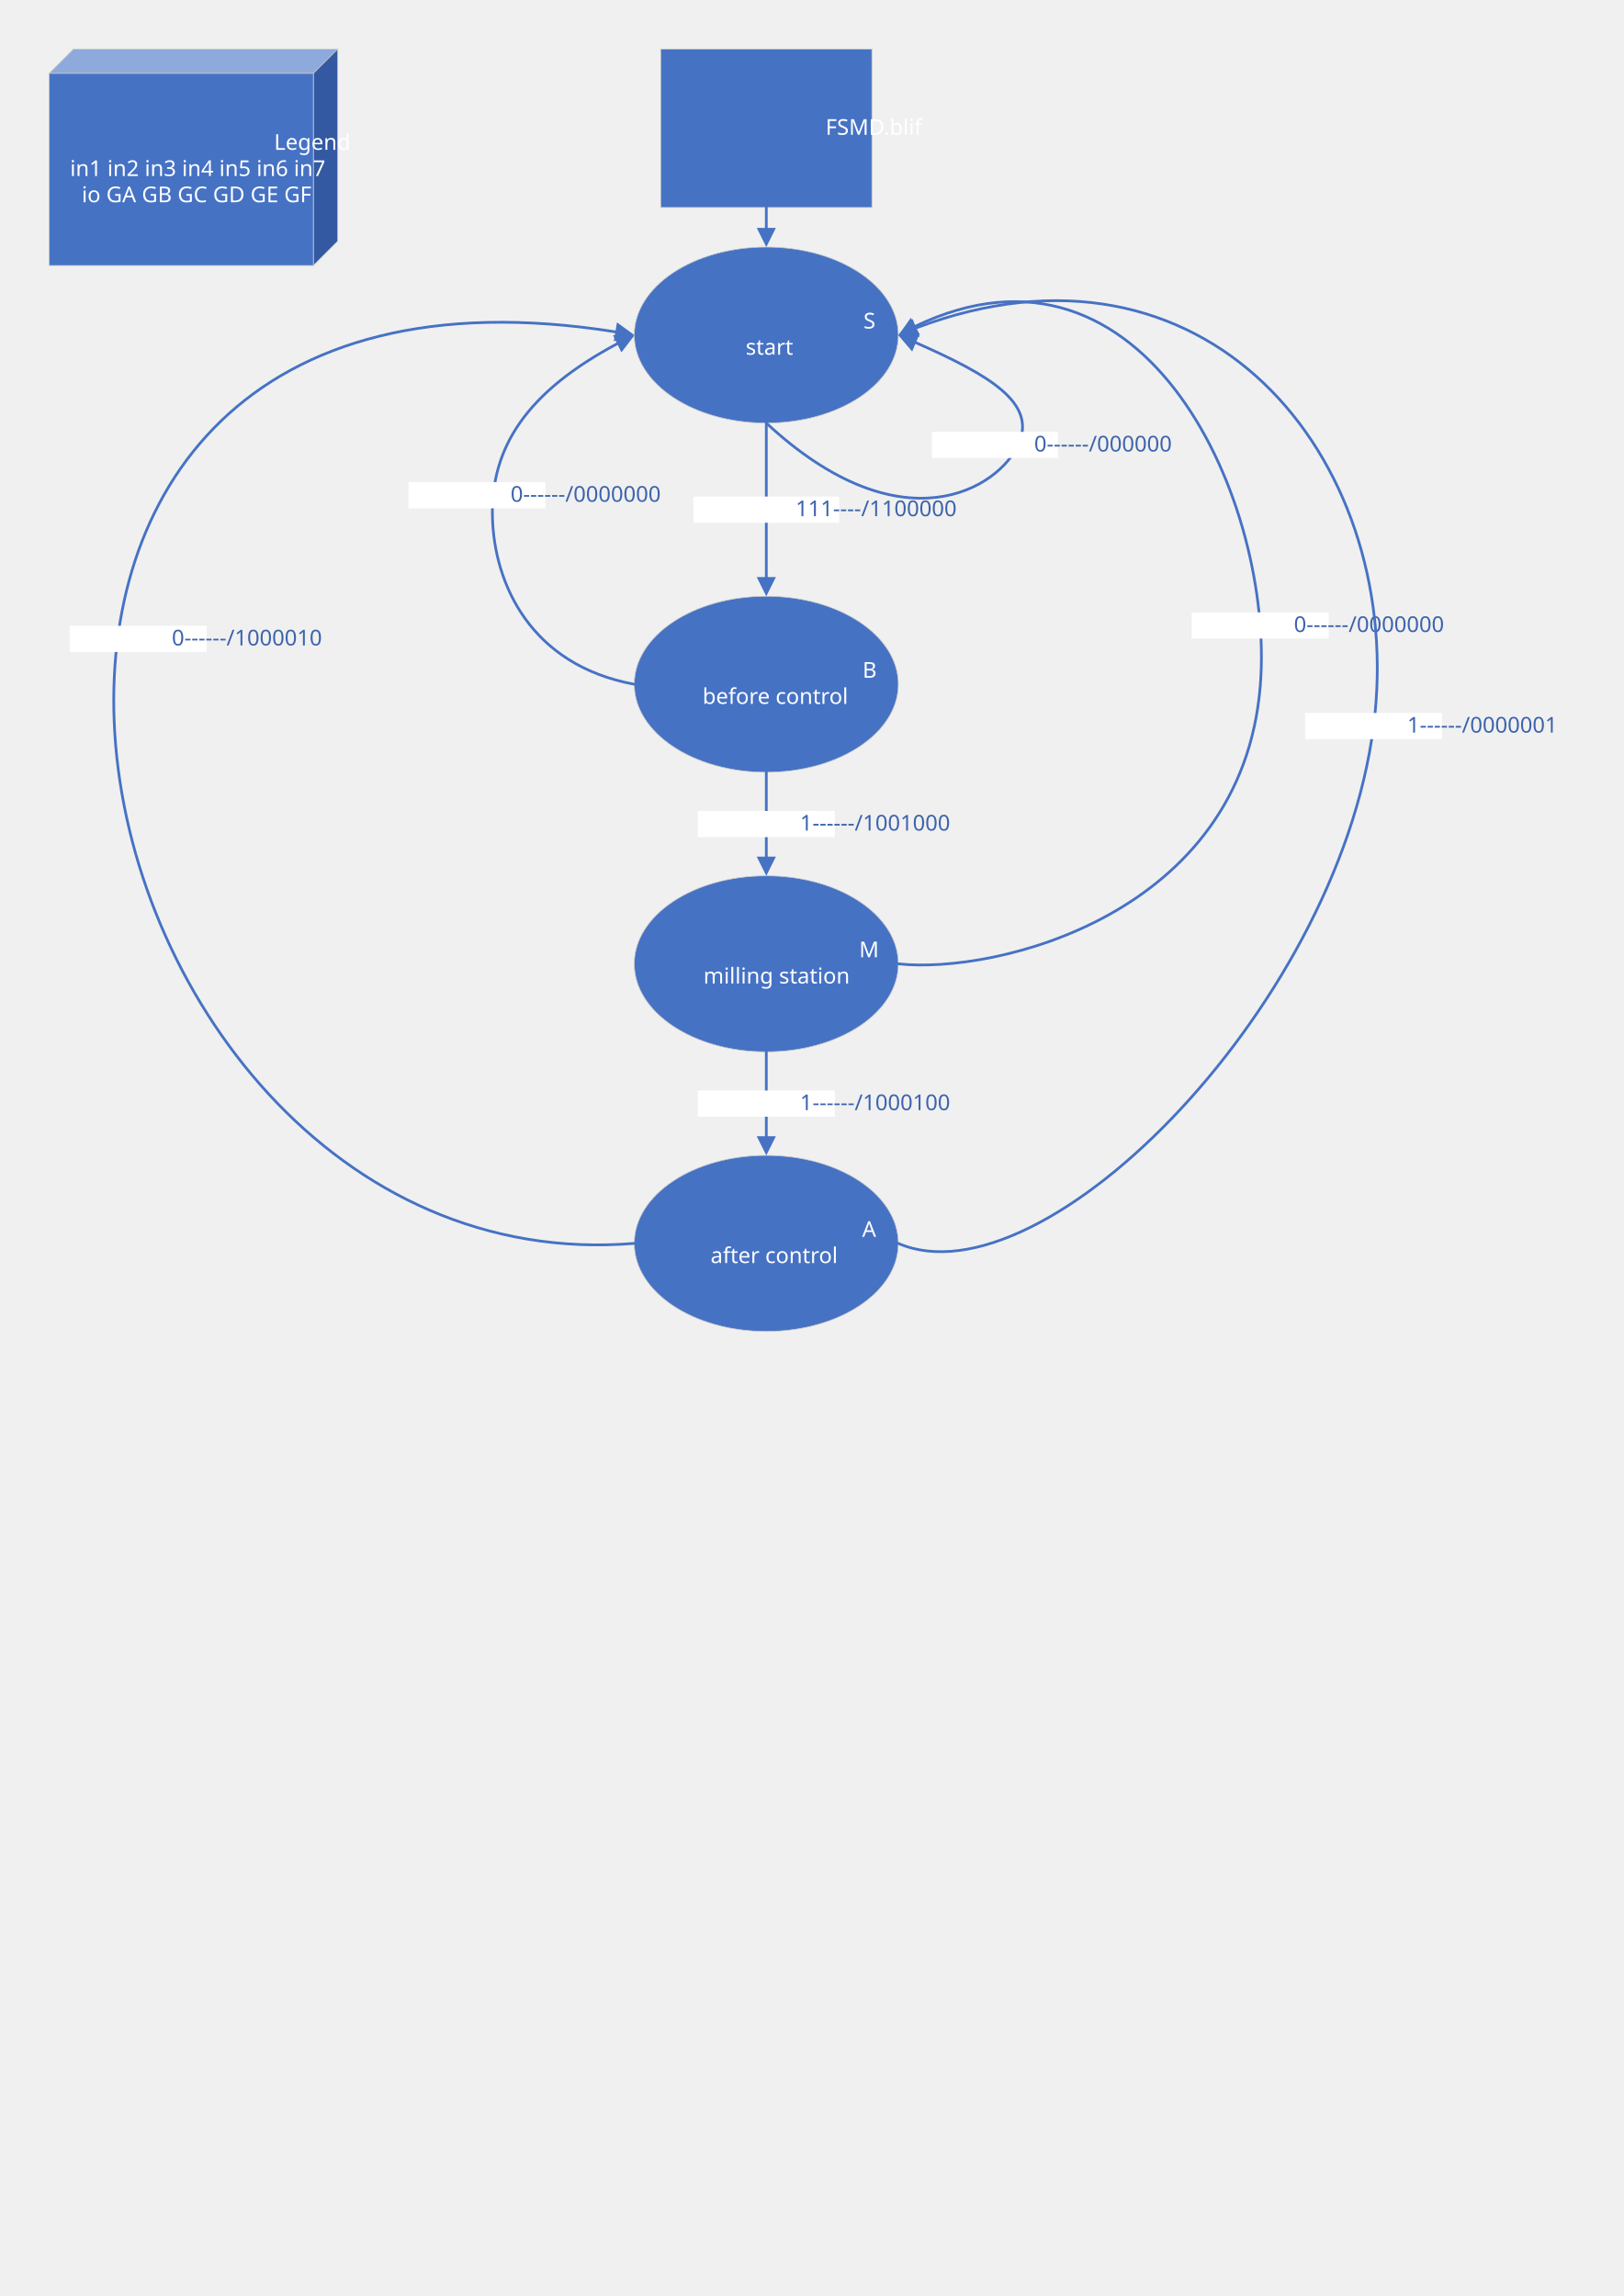
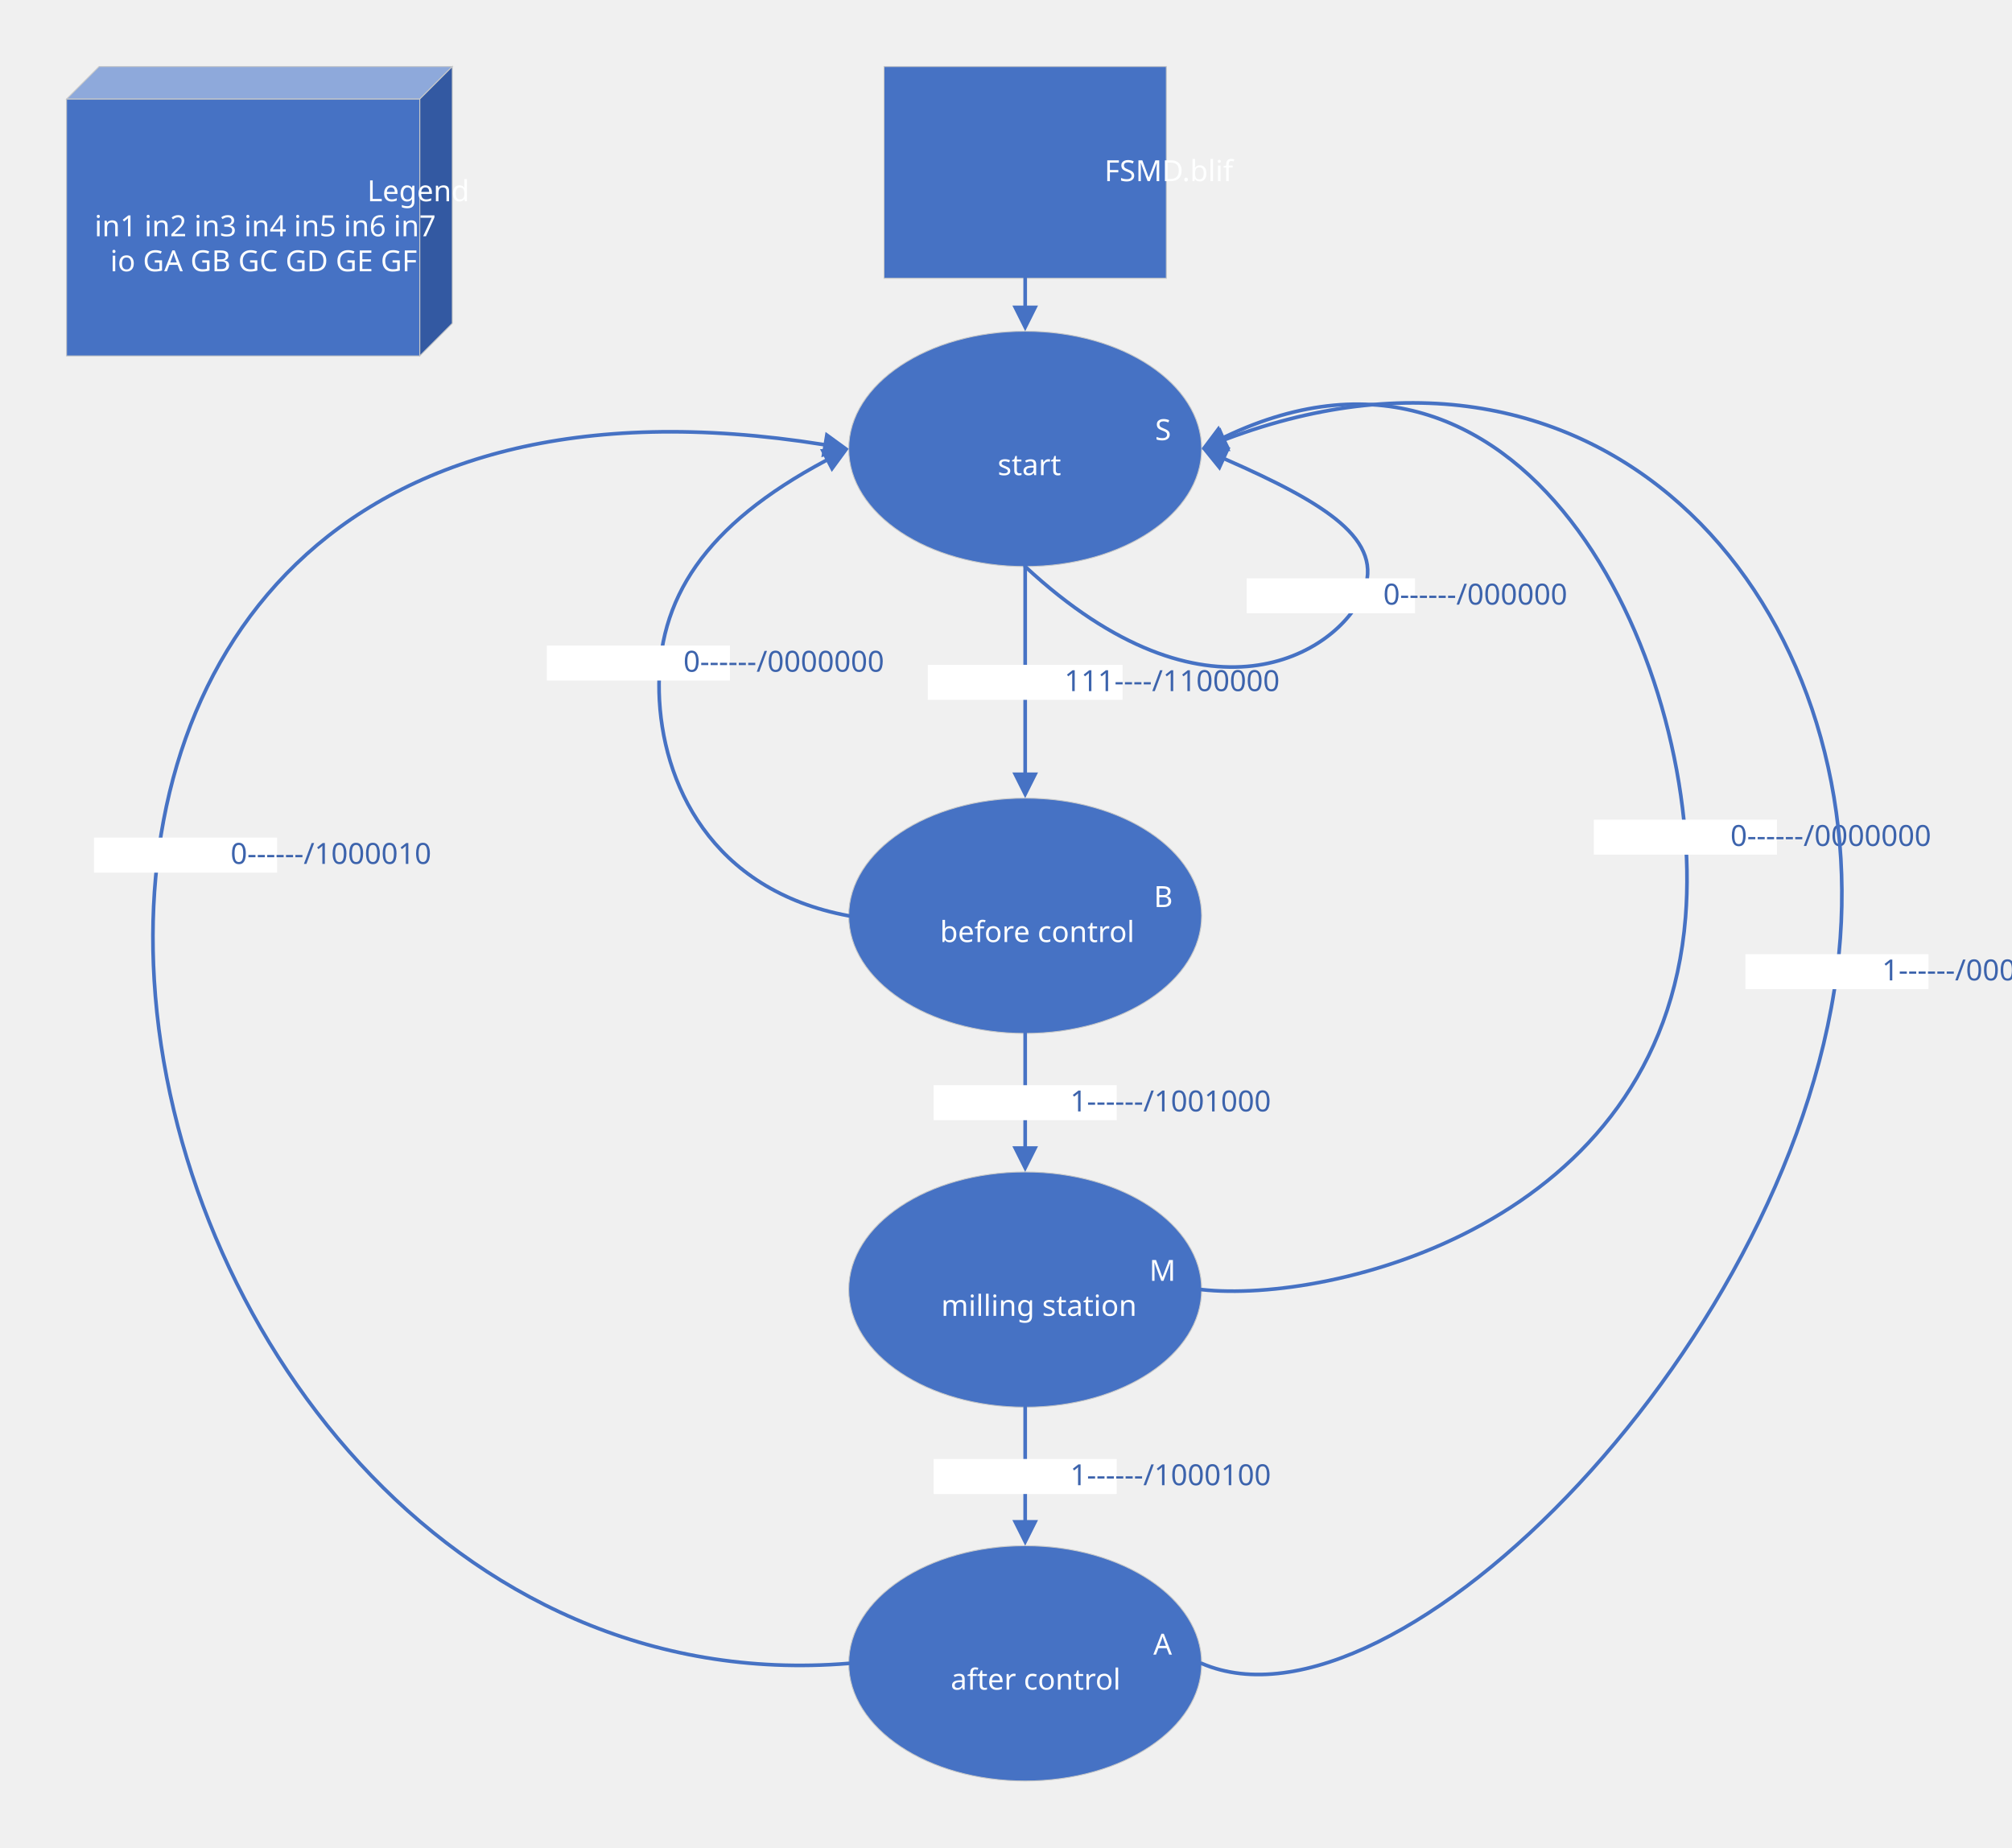
- <svg xmlns="http://www.w3.org/2000/svg" xmlns:ns1="http://schemas.microsoft.com/visio/2003/SVGExtensions/" xmlns:xlink="http://www.w3.org/1999/xlink" width="8.268in" height="11.693in" viewBox="0 0 595.276 841.89" xml:space="preserve" color-interpolation-filters="sRGB" class="st12">
+ <svg xmlns="http://www.w3.org/2000/svg" xmlns:ns1="http://schemas.microsoft.com/visio/2003/SVGExtensions/" xmlns:xlink="http://www.w3.org/1999/xlink" width="7.664in" height="7.037in" viewBox="0 0 551.837 506.685" xml:space="preserve" color-interpolation-filters="sRGB" class="st12">
  <ns1:documentProperties ns1:langID="1033" ns1:metric="true" ns1:viewMarkup="false">
    <ns1:userDefs>
      <ns1:ud ns1:nameU="msvSubprocessMaster" ns1:prompt="" ns1:val="VT4(Rectangle)" />
      <ns1:ud ns1:nameU="msvNoAutoConnect" ns1:val="VT0(1):26" />
    </ns1:userDefs>
  </ns1:documentProperties>
  <style type="text/css">
	
		.st1 {fill:#4672c4;stroke:#c7c8c8;stroke-width:0.25}
		.st2 {fill:#feffff;font-family:Calibri;font-size:0.667em}
		.st3 {font-size:1em}
		.st4 {marker-end:url(#mrkr4-13);stroke:#4672c4;stroke-linecap:round;stroke-linejoin:round;stroke-width:1}
		.st5 {fill:#4672c4;fill-opacity:1;stroke:#4672c4;stroke-opacity:1;stroke-width:0.284}
		.st6 {marker-end:url(#mrkr4-19);stroke:#4672c4;stroke-linecap:round;stroke-linejoin:round;stroke-width:1}
		.st7 {fill:#ffffff;stroke:none;stroke-linecap:butt}
		.st8 {fill:#3c63ac;font-family:Calibri;font-size:0.667em}
- 		.st9 {fill:#8ea9db;stroke:#c7c8c8;stroke-width:0.25}
- 		.st10 {fill:#3359a2;stroke:#c7c8c8;stroke-width:0.25}
- 		.st11 {fill:#ffffff;stroke:none;stroke-linecap:butt;stroke-width:7.2}
+ 		.st9 {fill:#ffffff;stroke:none;stroke-linecap:butt;stroke-width:7.2}
+ 		.st10 {fill:#8ea9db;stroke:#c7c8c8;stroke-width:0.25}
+ 		.st11 {fill:#3359a2;stroke:#c7c8c8;stroke-width:0.25}
		.st12 {fill:none;fill-rule:evenodd;font-size:12px;overflow:visible;stroke-linecap:square;stroke-miterlimit:3}
	
	</style>
  <defs id="Markers">
    <g id="lend4">
      <path d="M 2 1 L 0 0 L 2 -1 L 2 1 " style="stroke:none" />
    </g>
    <marker id="mrkr4-13" class="st5" ns1:arrowType="4" ns1:arrowSize="2" ns1:setback="7.04" refX="-7.04" orient="auto" markerUnits="strokeWidth" overflow="visible">
      <use xlink:href="#lend4" transform="scale(-3.52,-3.52) " />
    </marker>
    <marker id="mrkr4-19" class="st5" ns1:arrowType="4" ns1:arrowSize="2" ns1:setback="6.68" refX="-6.68" orient="auto" markerUnits="strokeWidth" overflow="visible">
      <use xlink:href="#lend4" transform="scale(-3.52,-3.52) " />
    </marker>
  </defs>
  <g ns1:mID="0" ns1:index="1" ns1:groupContext="foregroundPage">
    <ns1:userDefs>
      <ns1:ud ns1:nameU="msvThemeOrder" ns1:val="VT0(0):26" />
    </ns1:userDefs>
    <ns1:pageProperties ns1:drawingScale="0.0393701" ns1:pageScale="0.0393701" ns1:drawingUnits="24" ns1:shadowOffsetX="8.50394" ns1:shadowOffsetY="-8.50394" />
    <ns1:layer ns1:name="Connector" ns1:index="0" />
-     <g id="shape1-1" ns1:mID="1" ns1:groupContext="shape" transform="translate(242.213,-765.818)">
-       <ns1:userDefs>
-         <ns1:ud ns1:nameU="visVersion" ns1:val="VT0(15):26" />
-       </ns1:userDefs>
-       <ns1:textBlock ns1:margins="rect(4,4,4,4)" ns1:tabSpace="42.5197" />
-       <ns1:textRect cx="38.715" cy="812.854" width="77.43" height="58.072" />
-       <rect x="0" y="783.818" width="77.429" height="58.072" class="st1" />
-       <text x="22.99" y="815.25" class="st2" ns1:langID="1033">
+     <g id="shape1-1" ns1:mID="1" ns1:groupContext="shape" transform="translate(242.463,-430.364)">
+       <ns1:userDefs>
+         <ns1:ud ns1:nameU="visVersion" ns1:val="VT0(15):26" />
+       </ns1:userDefs>
+       <ns1:textBlock ns1:margins="rect(4,4,4,4)" ns1:tabSpace="42.5197" />
+       <ns1:textRect cx="38.715" cy="477.65" width="77.43" height="58.072" />
+       <rect x="0" y="448.614" width="77.429" height="58.072" class="st1" />
+       <text x="22.99" y="480.05" class="st2" ns1:langID="1033">
        <ns1:paragraph ns1:horizAlign="1" />
        <ns1:tabList />FSMD.blif  </text>
    </g>
-     <g id="shape2-4" ns1:mID="2" ns1:groupContext="shape" transform="translate(232.534,-686.776)">
-       <ns1:userDefs>
-         <ns1:ud ns1:nameU="visVersion" ns1:val="VT0(15):26" />
-       </ns1:userDefs>
-       <ns1:textBlock ns1:margins="rect(4,4,4,4)" ns1:tabSpace="42.5197" />
-       <ns1:textRect cx="48.393" cy="809.628" width="84.69" height="56.459" />
-       <path d="M0 809.63 A48.393 32.262 0 1 1 96.79 809.63 A48.393 32.262 0 1 1 0 809.63 Z" class="st1" />
-       <text x="46.56" y="807.23" class="st2" ns1:langID="1033">
+     <g id="shape2-4" ns1:mID="2" ns1:groupContext="shape" transform="translate(232.784,-351.322)">
+       <ns1:userDefs>
+         <ns1:ud ns1:nameU="visVersion" ns1:val="VT0(15):26" />
+       </ns1:userDefs>
+       <ns1:textBlock ns1:margins="rect(4,4,4,4)" ns1:tabSpace="42.5197" />
+       <ns1:textRect cx="48.393" cy="474.423" width="84.69" height="56.459" />
+       <path d="M0 474.42 A48.393 32.262 0 1 1 96.79 474.42 A48.393 32.262 0 1 1 0 474.42 Z" class="st1" />
+       <text x="46.56" y="472.02" class="st2" ns1:langID="1033">
        <ns1:paragraph ns1:horizAlign="1" />
        <ns1:tabList />S<ns1:lf />
        <tspan x="40.84" dy="1.2em" class="st3">start</tspan>
      </text>
    </g>
-     <g id="shape4-8" ns1:mID="4" ns1:groupContext="shape" ns1:layerMember="0" transform="translate(273.841,-765.818)">
-       <path d="M7.09 841.89 C7.09 843.75 7.09 846.57 7.09 849.37" class="st4" />
-     </g>
-     <g id="shape5-14" ns1:mID="5" ns1:groupContext="shape" ns1:layerMember="0" transform="translate(280.927,-686.776)">
-       <ns1:textBlock ns1:margins="rect(4,4,4,4)" ns1:tabSpace="42.5197" />
-       <ns1:textRect cx="83.832" cy="849.93" width="55.99" height="17.604" />
-       <path d="M0 841.89 C49.82 888.2 85.6 865.79 92.63 849.28 C98.9 834.54 82.25 824.51 54.85 812.43 L54.52 812.29" class="st6" />
-       <rect ns1:rectContext="textBkgnd" x="60.748" y="845.13" width="46.168" height="9.6" class="st7" />
-       <text x="60.75" y="852.33" class="st8" ns1:langID="1033">
+     <g id="shape4-8" ns1:mID="4" ns1:groupContext="shape" ns1:layerMember="0" transform="translate(274.091,-430.364)">
+       <path d="M7.09 506.69 C7.09 508.55 7.09 511.37 7.09 514.16" class="st4" />
+     </g>
+     <g id="shape5-14" ns1:mID="5" ns1:groupContext="shape" ns1:layerMember="0" transform="translate(281.177,-351.322)">
+       <ns1:textBlock ns1:margins="rect(4,4,4,4)" ns1:tabSpace="42.5197" />
+       <ns1:textRect cx="83.832" cy="514.726" width="55.99" height="17.604" />
+       <path d="M0 506.69 C49.82 552.99 85.6 530.58 92.63 514.08 C98.9 499.34 82.25 489.3 54.85 477.23 L54.52 477.08" class="st6" />
+       <rect ns1:rectContext="textBkgnd" x="60.748" y="509.926" width="46.168" height="9.6" class="st7" />
+       <text x="60.75" y="517.13" class="st8" ns1:langID="1033">
        <ns1:paragraph ns1:horizAlign="1" />
        <ns1:tabList />0------/000000</text>
    </g>
-     <g id="shape6-22" ns1:mID="6" ns1:groupContext="shape" transform="translate(232.534,-558.728)">
-       <ns1:userDefs>
-         <ns1:ud ns1:nameU="visVersion" ns1:val="VT0(15):26" />
-       </ns1:userDefs>
-       <ns1:textBlock ns1:margins="rect(4,4,4,4)" ns1:tabSpace="42.5197" />
-       <ns1:textRect cx="48.393" cy="809.628" width="84.69" height="56.459" />
-       <path d="M0 809.63 A48.393 32.262 0 1 1 96.79 809.63 A48.393 32.262 0 1 1 0 809.63 Z" class="st1" />
-       <text x="46.22" y="807.23" class="st2" ns1:langID="1033">
+     <g id="shape6-22" ns1:mID="6" ns1:groupContext="shape" transform="translate(232.784,-223.274)">
+       <ns1:userDefs>
+         <ns1:ud ns1:nameU="visVersion" ns1:val="VT0(15):26" />
+       </ns1:userDefs>
+       <ns1:textBlock ns1:margins="rect(4,4,4,4)" ns1:tabSpace="42.5197" />
+       <ns1:textRect cx="48.393" cy="474.423" width="84.69" height="56.459" />
+       <path d="M0 474.42 A48.393 32.262 0 1 1 96.79 474.42 A48.393 32.262 0 1 1 0 474.42 Z" class="st1" />
+       <text x="46.22" y="472.02" class="st2" ns1:langID="1033">
        <ns1:paragraph ns1:horizAlign="1" />
        <ns1:tabList />B<ns1:lf />
        <tspan x="25.02" dy="1.2em" class="st3">before control</tspan>
      </text>
    </g>
-     <g id="shape7-26" ns1:mID="7" ns1:groupContext="shape" ns1:layerMember="0" transform="translate(273.841,-686.776)">
-       <ns1:textBlock ns1:margins="rect(4,4,4,4)" ns1:tabSpace="42.5197" />
-       <ns1:textRect cx="7.087" cy="873.652" width="63.25" height="17.604" />
-       <path d="M7.09 841.89 C7.09 855.68 7.09 881.43 7.09 898.37" class="st4" />
-       <rect ns1:rectContext="textBkgnd" x="-19.63" y="868.852" width="53.434" height="9.6" class="st7" />
-       <text x="-19.63" y="876.05" class="st8" ns1:langID="1033">
+     <g id="shape7-26" ns1:mID="7" ns1:groupContext="shape" ns1:layerMember="0" transform="translate(274.091,-351.322)">
+       <ns1:textBlock ns1:margins="rect(4,4,4,4)" ns1:tabSpace="42.5197" />
+       <ns1:textRect cx="7.087" cy="538.447" width="63.25" height="17.604" />
+       <path d="M7.09 506.69 C7.09 520.47 7.09 546.23 7.09 563.17" class="st4" />
+       <rect ns1:rectContext="textBkgnd" x="-19.63" y="533.648" width="53.434" height="9.6" class="st9" />
+       <text x="-19.63" y="540.85" class="st8" ns1:langID="1033">
        <ns1:paragraph ns1:horizAlign="1" />
        <ns1:tabList />111----/1100000</text>
    </g>
-     <g id="group9-33" transform="translate(18,-744.538)" ns1:mID="9" ns1:groupContext="group">
+     <g id="group9-33" transform="translate(18.25,-409.083)" ns1:mID="9" ns1:groupContext="group">
      <ns1:userDefs>
        <ns1:ud ns1:nameU="visVersion" ns1:prompt="" ns1:val="VT0(15):26" />
      </ns1:userDefs>
      <g id="shape10-34" ns1:mID="10" ns1:groupContext="shape">
        <ns1:userDefs>
          <ns1:ud ns1:nameU="ControlHeight" ns1:prompt="" ns1:val="VT0(0.94488188976378):24" />
          <ns1:ud ns1:nameU="FillForegnd" ns1:prompt="" ns1:val="VT0(1):26" />
          <ns1:ud ns1:nameU="ControlHeight" ns1:prompt="" ns1:val="VT0(0.97809435779094):1" />
          <ns1:ud ns1:nameU="FillForegnd" ns1:prompt="" ns1:val="VT5(#4672c4)" />
        </ns1:userDefs>
-         <path d="M0 771.47 L96.87 771.47 L105.8 762.54 L8.93 762.54 L0 771.47 Z" class="st9" />
+         <path d="M0 436.26 L96.87 436.26 L105.8 427.33 L8.93 427.33 L0 436.26 Z" class="st10" />
      </g>
      <g id="shape11-36" ns1:mID="11" ns1:groupContext="shape">
        <ns1:userDefs>
          <ns1:ud ns1:nameU="ControlHeight" ns1:prompt="" ns1:val="VT0(0.94488188976378):24" />
          <ns1:ud ns1:nameU="FillForegnd" ns1:prompt="" ns1:val="VT0(1):26" />
          <ns1:ud ns1:nameU="ControlHeight" ns1:prompt="" ns1:val="VT0(0.97809435779094):1" />
          <ns1:ud ns1:nameU="FillForegnd" ns1:prompt="" ns1:val="VT5(#4672c4)" />
        </ns1:userDefs>
-         <path d="M96.87 841.89 L105.8 832.96 L105.8 762.54 L96.87 771.47 L96.87 841.89 Z" class="st10" />
+         <path d="M96.87 506.69 L105.8 497.76 L105.8 427.33 L96.87 436.26 L96.87 506.69 Z" class="st11" />
      </g>
      <g id="shape9-38" ns1:mID="9" ns1:groupContext="groupContent">
        <ns1:textBlock ns1:margins="rect(4,4,4,4)" ns1:tabSpace="42.5197" />
-         <ns1:textRect cx="48.437" cy="806.678" width="96.88" height="70.423" />
-         <rect x="0" y="771.467" width="96.873" height="70.423" class="st1" />
-         <text x="36.69" y="799.48" class="st2" ns1:langID="1033">
+         <ns1:textRect cx="48.437" cy="471.474" width="96.88" height="70.423" />
+         <rect x="0" y="436.263" width="96.873" height="70.423" class="st1" />
+         <text x="36.69" y="464.27" class="st2" ns1:langID="1033">
          <ns1:paragraph ns1:horizAlign="1" />
          <ns1:tabList />Legend<ns1:lf />
          <tspan x="7.68" dy="1.2em" class="st3">in1 in2 in3 in4 in5 in6 in7<ns1:lf />
          </tspan>
          <tspan x="11.97" dy="1.2em" class="st3">io GA GB GC GD GE GF</tspan>
        </text>
      </g>
    </g>
-     <g id="shape12-43" ns1:mID="12" ns1:groupContext="shape" ns1:layerMember="0" transform="translate(225.447,-590.99)">
-       <ns1:textBlock ns1:margins="rect(4,4,4,4)" ns1:tabSpace="42.5197" />
-       <ns1:textRect cx="-50.609" cy="772.569" width="60.04" height="17.604" />
-       <path d="M7.09 841.89 C-30.77 834.93 -44.31 805.29 -44.92 780.56 C-45.55 755.04 -32.41 734.76 0.81 717.04 L1.14 716.88" class="st6" />
-       <rect ns1:rectContext="textBkgnd" x="-75.721" y="767.769" width="50.223" height="9.6" class="st7" />
-       <text x="-75.72" y="774.97" class="st8" ns1:langID="1033">
+     <g id="shape12-43" ns1:mID="12" ns1:groupContext="shape" ns1:layerMember="0" transform="translate(225.697,-255.536)">
+       <ns1:textBlock ns1:margins="rect(4,4,4,4)" ns1:tabSpace="42.5197" />
+       <ns1:textRect cx="-50.609" cy="437.365" width="60.04" height="17.604" />
+       <path d="M7.09 506.69 C-30.77 499.73 -44.31 470.08 -44.92 445.35 C-45.55 419.84 -32.41 399.56 0.81 381.84 L1.14 381.67" class="st6" />
+       <rect ns1:rectContext="textBkgnd" x="-75.721" y="432.565" width="50.223" height="9.6" class="st9" />
+       <text x="-75.72" y="439.76" class="st8" ns1:langID="1033">
        <ns1:paragraph ns1:horizAlign="1" />
        <ns1:tabList />0------/0000000</text>
    </g>
-     <g id="shape13-50" ns1:mID="13" ns1:groupContext="shape" transform="translate(232.534,-456.216)">
-       <ns1:userDefs>
-         <ns1:ud ns1:nameU="visVersion" ns1:val="VT0(15):26" />
-       </ns1:userDefs>
-       <ns1:textBlock ns1:margins="rect(4,4,4,4)" ns1:tabSpace="42.5197" />
-       <ns1:textRect cx="48.393" cy="809.628" width="84.69" height="56.459" />
-       <path d="M0 809.63 A48.393 32.262 0 1 1 96.79 809.63 A48.393 32.262 0 1 1 0 809.63 Z" class="st1" />
-       <text x="44.97" y="807.23" class="st2" ns1:langID="1033">
+     <g id="shape13-50" ns1:mID="13" ns1:groupContext="shape" transform="translate(232.784,-120.762)">
+       <ns1:userDefs>
+         <ns1:ud ns1:nameU="visVersion" ns1:val="VT0(15):26" />
+       </ns1:userDefs>
+       <ns1:textBlock ns1:margins="rect(4,4,4,4)" ns1:tabSpace="42.5197" />
+       <ns1:textRect cx="48.393" cy="474.423" width="84.69" height="56.459" />
+       <path d="M0 474.42 A48.393 32.262 0 1 1 96.79 474.42 A48.393 32.262 0 1 1 0 474.42 Z" class="st1" />
+       <text x="44.97" y="472.02" class="st2" ns1:langID="1033">
        <ns1:paragraph ns1:horizAlign="1" />
        <ns1:tabList />M<ns1:lf />
        <tspan x="25.35" dy="1.2em" class="st3">milling station</tspan>
      </text>
    </g>
-     <g id="shape14-54" ns1:mID="14" ns1:groupContext="shape" ns1:layerMember="0" transform="translate(273.841,-558.728)">
-       <ns1:textBlock ns1:margins="rect(4,4,4,4)" ns1:tabSpace="42.5197" />
-       <ns1:textRect cx="7.087" cy="860.884" width="60.04" height="17.604" />
-       <path d="M7.09 841.89 C7.09 849.4 7.09 862.84 7.09 872.84" class="st4" />
-       <rect ns1:rectContext="textBkgnd" x="-18.025" y="856.084" width="50.223" height="9.6" class="st11" />
-       <text x="-18.02" y="863.28" class="st8" ns1:langID="1033">
+     <g id="shape14-54" ns1:mID="14" ns1:groupContext="shape" ns1:layerMember="0" transform="translate(274.091,-223.274)">
+       <ns1:textBlock ns1:margins="rect(4,4,4,4)" ns1:tabSpace="42.5197" />
+       <ns1:textRect cx="7.087" cy="525.679" width="60.04" height="17.604" />
+       <path d="M7.09 506.69 C7.09 514.19 7.09 527.64 7.09 537.63" class="st4" />
+       <rect ns1:rectContext="textBkgnd" x="-18.025" y="520.88" width="50.223" height="9.6" class="st9" />
+       <text x="-18.02" y="528.08" class="st8" ns1:langID="1033">
        <ns1:paragraph ns1:horizAlign="1" />
        <ns1:tabList />1------/1001000</text>
    </g>
-     <g id="shape15-61" ns1:mID="15" ns1:groupContext="shape" ns1:layerMember="0" transform="translate(336.407,-488.478)">
-       <ns1:textBlock ns1:margins="rect(4,4,4,4)" ns1:tabSpace="42.5197" />
-       <ns1:textRect cx="125.604" cy="717.822" width="60.04" height="17.604" />
-       <path d="M-7.09 841.89 C28.35 845.81 118.94 824.12 125.64 739.75 C130.93 673.15 83.96 567.51 -0.83 608.1 L-1.15 608.27" class="st6" />
-       <rect ns1:rectContext="textBkgnd" x="100.493" y="713.022" width="50.223" height="9.6" class="st11" />
-       <text x="100.49" y="720.22" class="st8" ns1:langID="1033">
+     <g id="shape15-61" ns1:mID="15" ns1:groupContext="shape" ns1:layerMember="0" transform="translate(336.657,-153.024)">
+       <ns1:textBlock ns1:margins="rect(4,4,4,4)" ns1:tabSpace="42.5197" />
+       <ns1:textRect cx="125.604" cy="382.618" width="60.04" height="17.604" />
+       <path d="M-7.09 506.69 C28.35 510.6 118.94 488.91 125.64 404.54 C130.93 337.95 83.96 232.3 -0.83 272.9 L-1.15 273.06" class="st6" />
+       <rect ns1:rectContext="textBkgnd" x="100.493" y="377.818" width="50.223" height="9.6" class="st7" />
+       <text x="100.49" y="385.02" class="st8" ns1:langID="1033">
        <ns1:paragraph ns1:horizAlign="1" />
        <ns1:tabList />0------/0000000</text>
    </g>
-     <g id="shape16-68" ns1:mID="16" ns1:groupContext="shape" transform="translate(232.534,-353.704)">
-       <ns1:userDefs>
-         <ns1:ud ns1:nameU="visVersion" ns1:val="VT0(15):26" />
-       </ns1:userDefs>
-       <ns1:textBlock ns1:margins="rect(4,4,4,4)" ns1:tabSpace="42.5197" />
-       <ns1:textRect cx="48.393" cy="809.628" width="84.69" height="56.459" />
-       <path d="M0 809.63 A48.393 32.262 0 1 1 96.79 809.63 A48.393 32.262 0 1 1 0 809.63 Z" class="st1" />
-       <text x="46.08" y="807.23" class="st2" ns1:langID="1033">
+     <g id="shape16-68" ns1:mID="16" ns1:groupContext="shape" transform="translate(232.784,-18.25)">
+       <ns1:userDefs>
+         <ns1:ud ns1:nameU="visVersion" ns1:val="VT0(15):26" />
+       </ns1:userDefs>
+       <ns1:textBlock ns1:margins="rect(4,4,4,4)" ns1:tabSpace="42.5197" />
+       <ns1:textRect cx="48.393" cy="474.423" width="84.69" height="56.459" />
+       <path d="M0 474.42 A48.393 32.262 0 1 1 96.79 474.42 A48.393 32.262 0 1 1 0 474.42 Z" class="st1" />
+       <text x="46.08" y="472.02" class="st2" ns1:langID="1033">
        <ns1:paragraph ns1:horizAlign="1" />
        <ns1:tabList />A<ns1:lf />
        <tspan x="27.96" dy="1.2em" class="st3">after control</tspan>
      </text>
    </g>
-     <g id="shape18-72" ns1:mID="18" ns1:groupContext="shape" ns1:layerMember="0" transform="translate(273.841,-456.216)">
-       <ns1:textBlock ns1:margins="rect(4,4,4,4)" ns1:tabSpace="42.5197" />
-       <ns1:textRect cx="7.087" cy="860.884" width="60.04" height="17.604" />
-       <path d="M7.09 841.89 C7.09 849.4 7.09 862.84 7.09 872.84" class="st4" />
-       <rect ns1:rectContext="textBkgnd" x="-18.025" y="856.084" width="50.223" height="9.6" class="st11" />
-       <text x="-18.02" y="863.28" class="st8" ns1:langID="1033">
+     <g id="shape18-72" ns1:mID="18" ns1:groupContext="shape" ns1:layerMember="0" transform="translate(274.091,-120.762)">
+       <ns1:textBlock ns1:margins="rect(4,4,4,4)" ns1:tabSpace="42.5197" />
+       <ns1:textRect cx="7.087" cy="525.679" width="60.04" height="17.604" />
+       <path d="M7.09 506.69 C7.09 514.19 7.09 527.64 7.09 537.63" class="st4" />
+       <rect ns1:rectContext="textBkgnd" x="-18.025" y="520.88" width="50.223" height="9.6" class="st7" />
+       <text x="-18.02" y="528.08" class="st8" ns1:langID="1033">
        <ns1:paragraph ns1:horizAlign="1" />
        <ns1:tabList />1------/1000100</text>
    </g>
-     <g id="shape19-79" ns1:mID="19" ns1:groupContext="shape" ns1:layerMember="0" transform="translate(239.621,-385.966)">
-       <ns1:textBlock ns1:margins="rect(4,4,4,4)" ns1:tabSpace="42.5197" />
-       <ns1:textRect cx="-188.978" cy="620.232" width="60.04" height="17.604" />
-       <path d="M-7.09 841.89 C-116.31 850.85 -191.8 749.37 -197.57 654.48 C-202.87 567.5 -149.59 486.07 -14.03 507.64 L-13.67        507.7" class="st6" />
-       <rect ns1:rectContext="textBkgnd" x="-214.089" y="615.432" width="50.223" height="9.6" class="st7" />
-       <text x="-214.09" y="622.63" class="st8" ns1:langID="1033">
+     <g id="shape19-79" ns1:mID="19" ns1:groupContext="shape" ns1:layerMember="0" transform="translate(239.871,-50.512)">
+       <ns1:textBlock ns1:margins="rect(4,4,4,4)" ns1:tabSpace="42.5197" />
+       <ns1:textRect cx="-188.978" cy="285.027" width="60.04" height="17.604" />
+       <path d="M-7.09 506.69 C-116.31 515.64 -191.8 414.16 -197.57 319.28 C-202.87 232.3 -149.59 150.86 -14.03 172.43 L-13.67        172.49" class="st6" />
+       <rect ns1:rectContext="textBkgnd" x="-214.089" y="280.228" width="50.223" height="9.6" class="st7" />
+       <text x="-214.09" y="287.43" class="st8" ns1:langID="1033">
        <ns1:paragraph ns1:horizAlign="1" />
        <ns1:tabList />0------/1000010</text>
    </g>
-     <g id="shape20-86" ns1:mID="20" ns1:groupContext="shape" ns1:layerMember="0" transform="translate(336.407,-385.966)">
-       <ns1:textBlock ns1:margins="rect(4,4,4,4)" ns1:tabSpace="42.5197" />
-       <ns1:textRect cx="167.163" cy="652.186" width="60.04" height="17.604" />
-       <path d="M-7.09 841.89 C46.27 865.02 157.32 752.29 167.71 647.36 C176.99 553.59 105.89 466.06 -0.55 506.21 L-0.88 506.34" class="st6" />
-       <rect ns1:rectContext="textBkgnd" x="142.052" y="647.386" width="50.223" height="9.6" class="st11" />
-       <text x="142.05" y="654.59" class="st8" ns1:langID="1033">
+     <g id="shape20-86" ns1:mID="20" ns1:groupContext="shape" ns1:layerMember="0" transform="translate(336.657,-50.512)">
+       <ns1:textBlock ns1:margins="rect(4,4,4,4)" ns1:tabSpace="42.5197" />
+       <ns1:textRect cx="167.163" cy="316.981" width="60.04" height="17.604" />
+       <path d="M-7.09 506.69 C46.27 529.82 157.32 417.08 167.71 312.15 C176.99 218.39 105.89 130.86 -0.55 171 L-0.88 171.14" class="st6" />
+       <rect ns1:rectContext="textBkgnd" x="142.052" y="312.182" width="50.223" height="9.6" class="st7" />
+       <text x="142.05" y="319.38" class="st8" ns1:langID="1033">
        <ns1:paragraph ns1:horizAlign="1" />
        <ns1:tabList />1------/0000001</text>
    </g>
  </g>
</svg>
